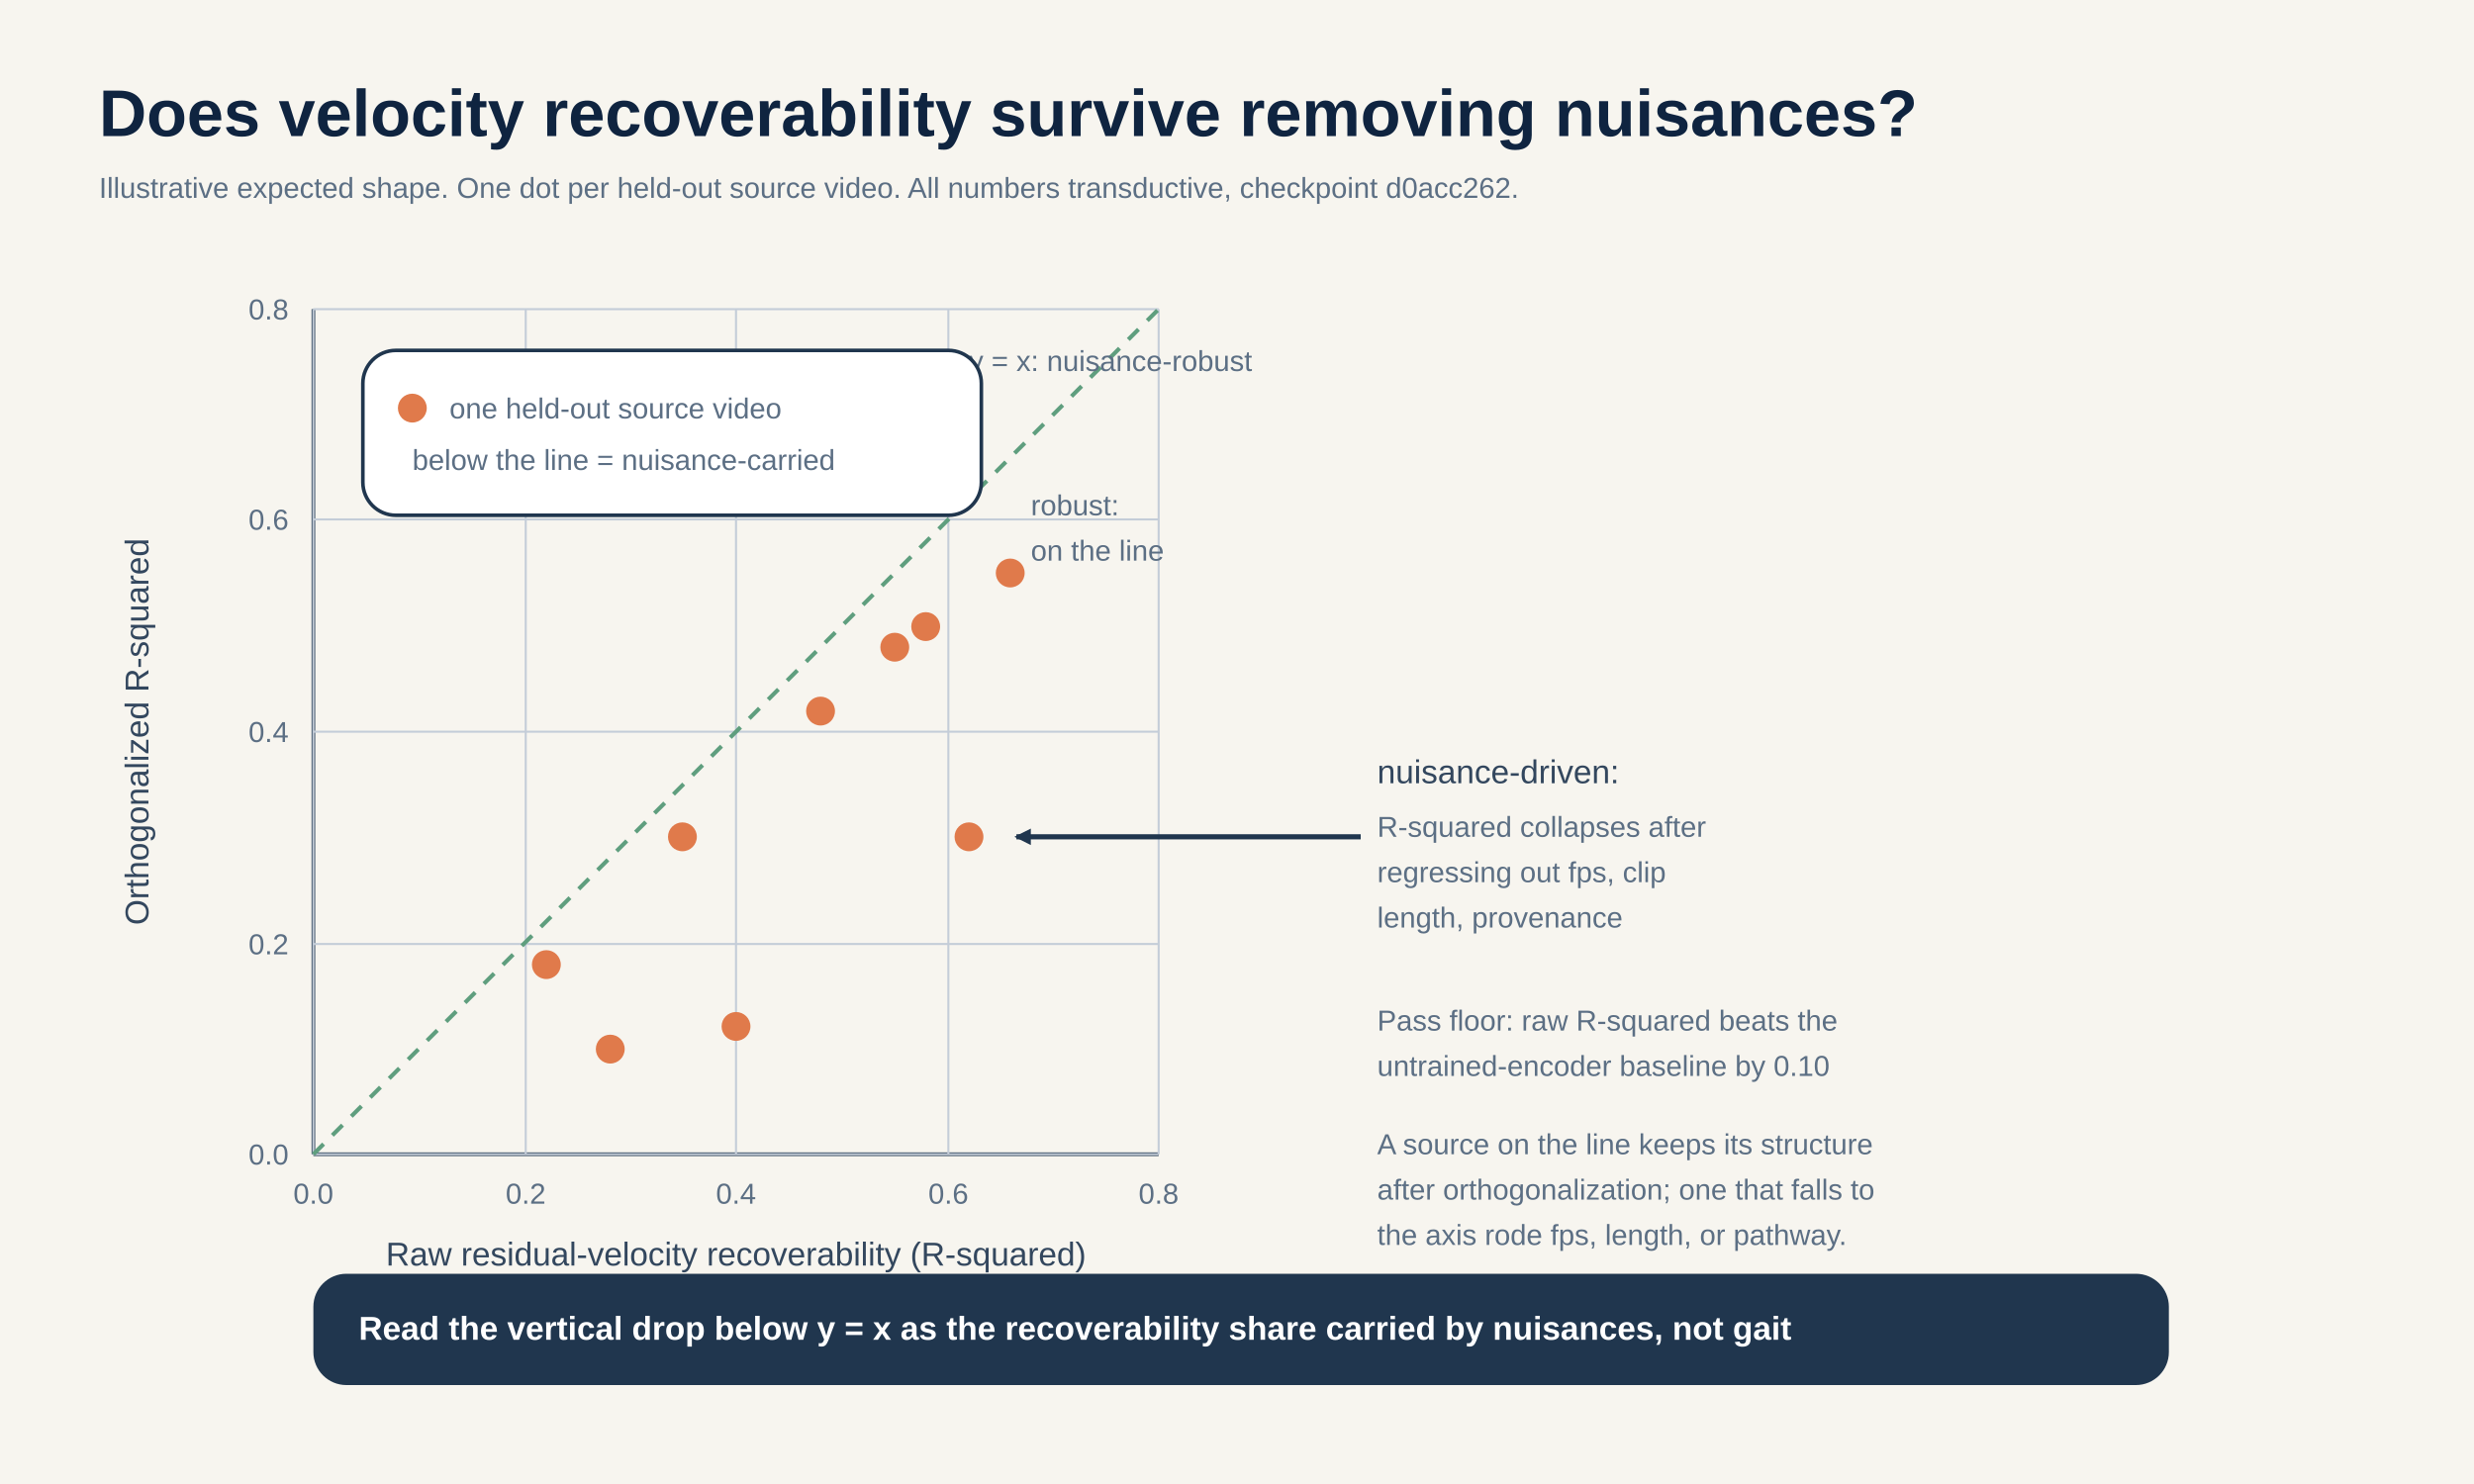
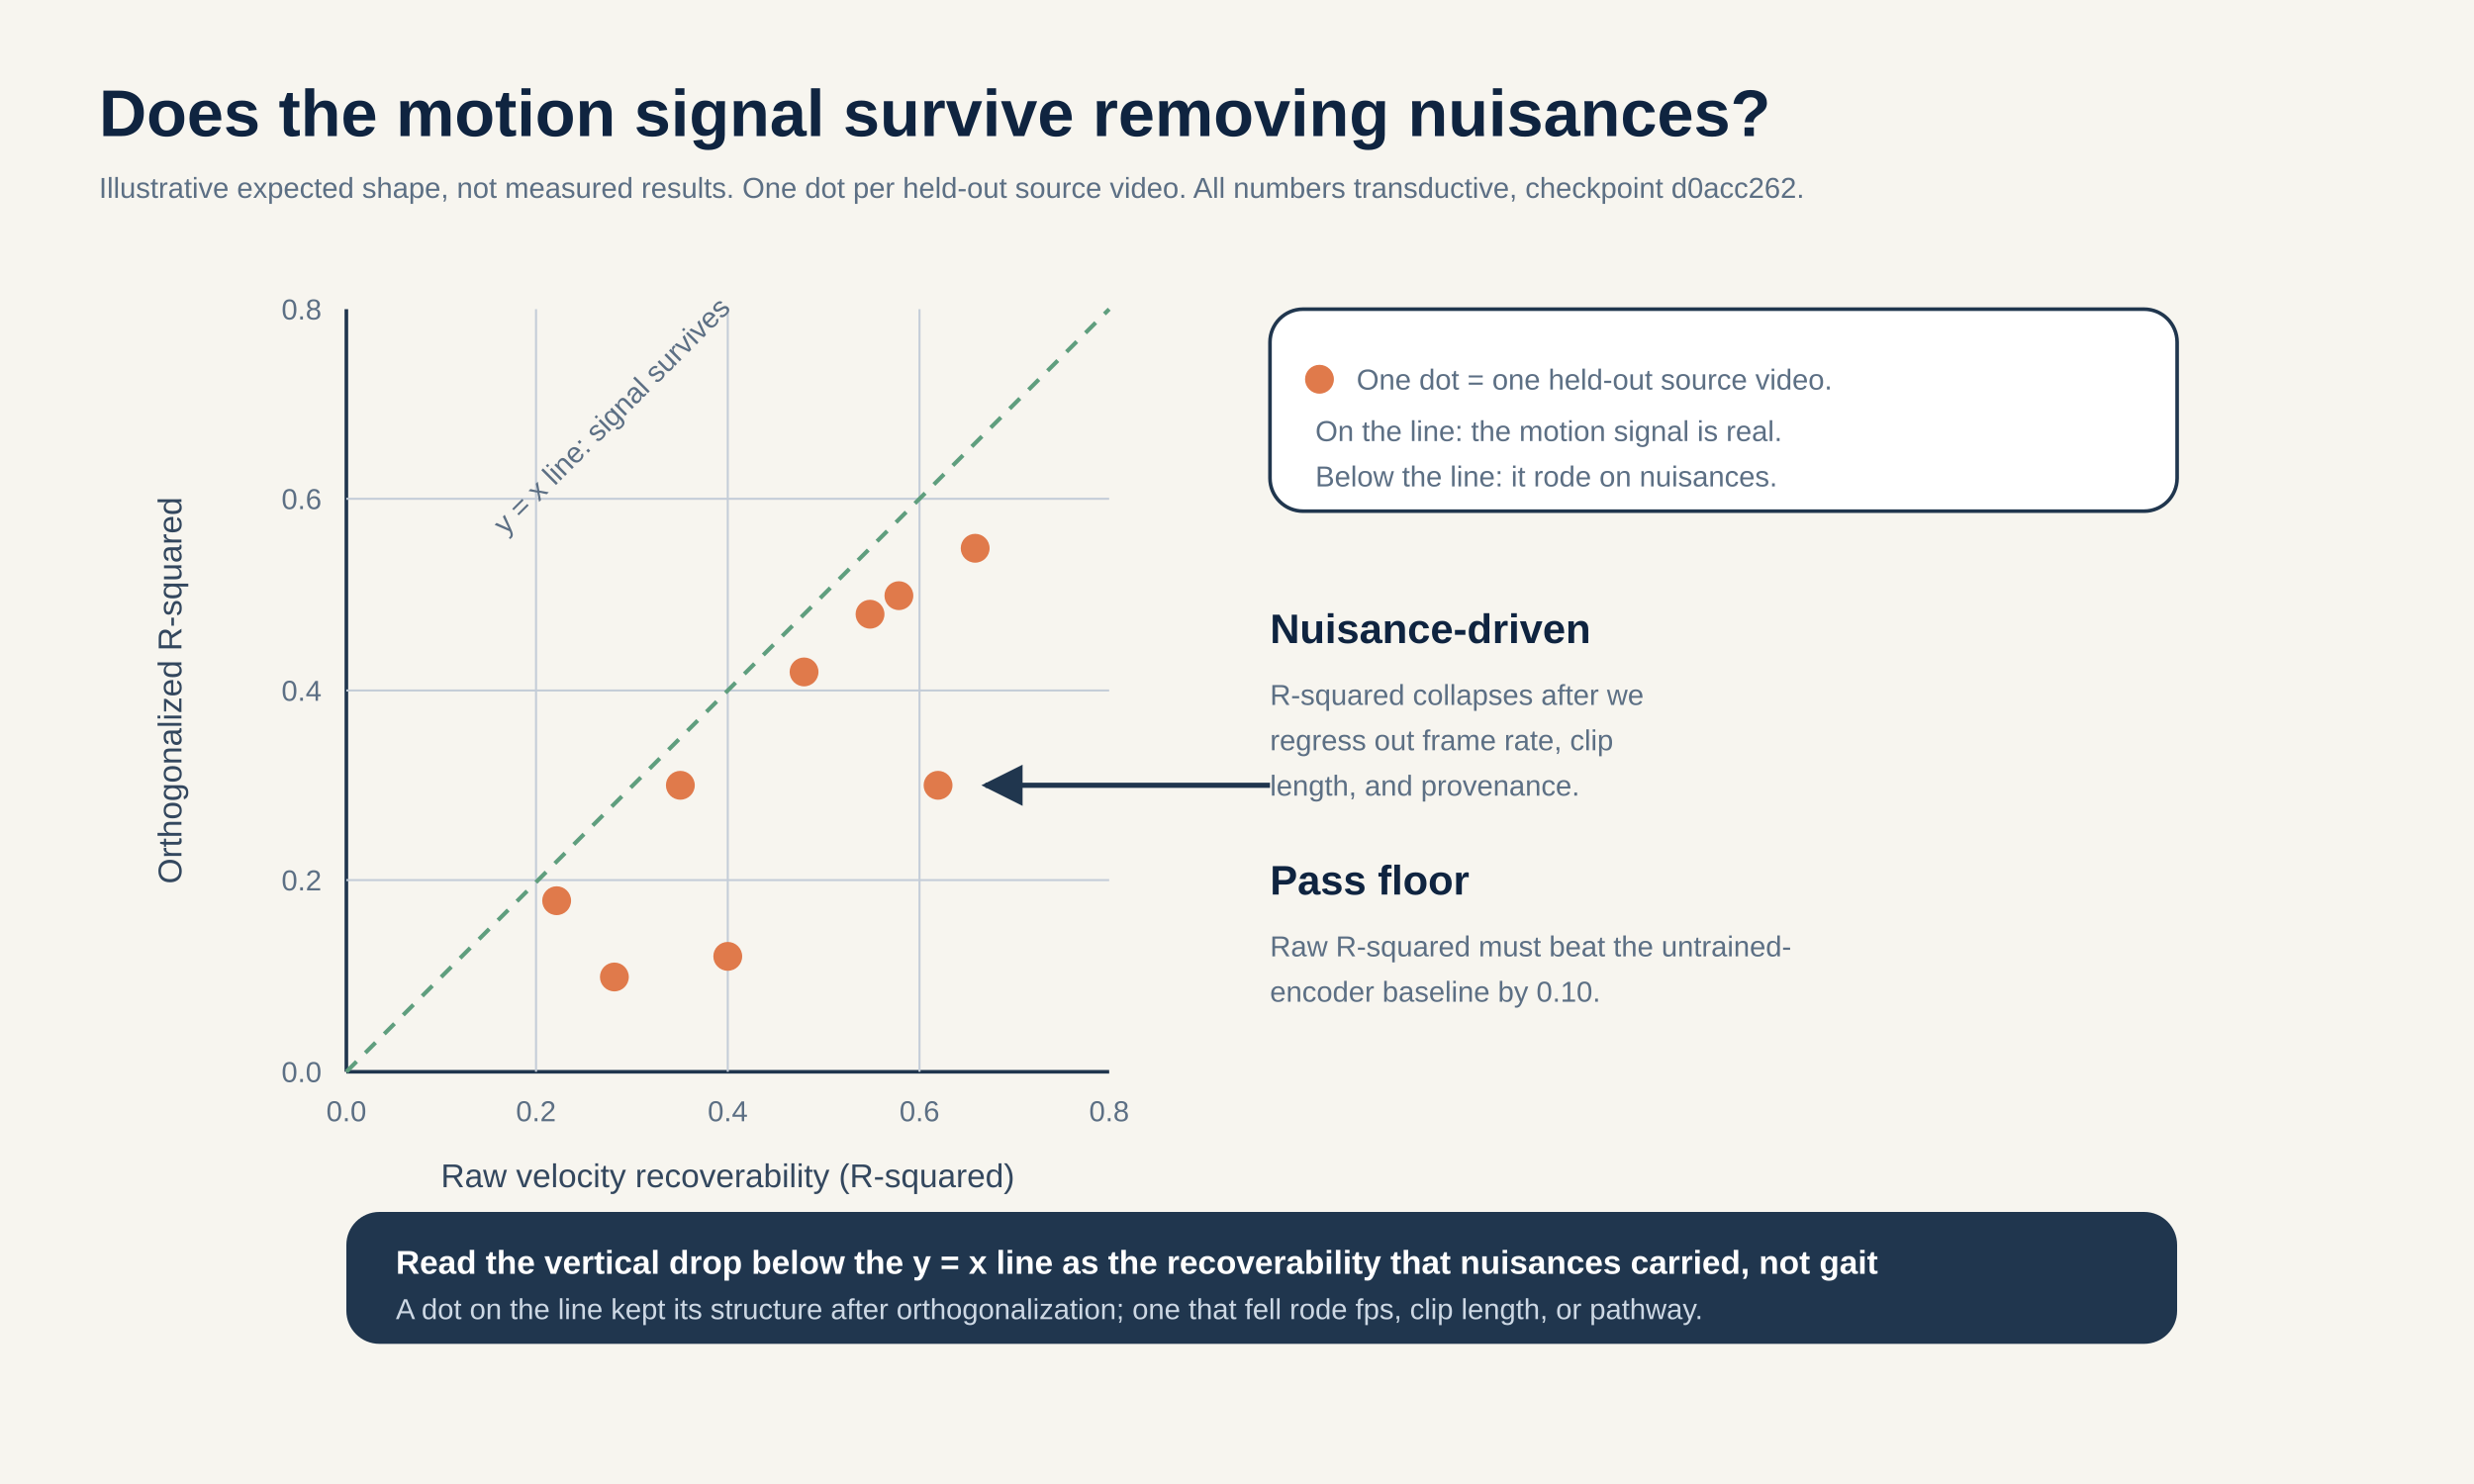
<svg xmlns="http://www.w3.org/2000/svg" viewBox="0 0 1200 720" role="img" aria-labelledby="t2 d2">
  <defs>
-     <marker id="arrow" markerWidth="8" markerHeight="8" refX="7" refY="4" orient="auto" markerUnits="userSpaceOnUse">
-       <path d="M0,0 L8,4 L0,8 z" fill="#20364e" />
+     <marker id="arrow" viewBox="0 0 10 10" refX="9" refY="5" markerWidth="8" markerHeight="8" orient="auto">
+       <path d="M0 0L10 5L0 10z" fill="#20364e" />
    </marker>
    <style>
      .h{font:700 32px Arial,Helvetica,sans-serif;fill:#0f2440}
      .t{font:700 20px Arial,Helvetica,sans-serif;fill:#0f2440}
      .b{font:16px Arial,Helvetica,sans-serif;fill:#33475e}
      .s{font:14px Arial,Helvetica,sans-serif;fill:#5c6f84}
      .w{font:700 16px Arial,Helvetica,sans-serif;fill:#ffffff}
      .ws{font:14px Arial,Helvetica,sans-serif;fill:#cdd8e4}
      .a{stroke:#20364e;stroke-width:2.5;fill:none;marker-end:url(#arrow)}
      .axis{stroke:#20364e;stroke-width:1.75}
      .grid{stroke:#c4cdd8;stroke-width:1}
      .diag{stroke:#5f9e7e;stroke-width:2;stroke-dasharray:7 6}
    </style>
  </defs>
  <rect width="1200" height="720" fill="#f7f5ef" />
-   <text x="48" y="66" class="h">Does velocity recoverability survive removing nuisances?</text>
-   <text x="48" y="96" class="s">Illustrative expected shape. One dot per held-out source video. All numbers transductive, checkpoint d0acc262.</text>
-   <line x1="152" y1="150" x2="152" y2="560" class="axis" />
-   <line x1="152" y1="560" x2="562" y2="560" class="axis" />
-   <line x1="152" y1="150" x2="152" y2="560" class="grid" />
-   <text x="152" y="584" class="s" text-anchor="middle">0.0</text>
-   <line x1="255" y1="150" x2="255" y2="560" class="grid" />
-   <text x="255" y="584" class="s" text-anchor="middle">0.2</text>
-   <line x1="357" y1="150" x2="357" y2="560" class="grid" />
-   <text x="357" y="584" class="s" text-anchor="middle">0.4</text>
-   <line x1="460" y1="150" x2="460" y2="560" class="grid" />
-   <text x="460" y="584" class="s" text-anchor="middle">0.6</text>
-   <line x1="562" y1="150" x2="562" y2="560" class="grid" />
-   <text x="562" y="584" class="s" text-anchor="middle">0.8</text>
-   <line x1="152" y1="560" x2="562" y2="560" class="grid" />
-   <text x="140" y="565" class="s" text-anchor="end">0.0</text>
-   <line x1="152" y1="458" x2="562" y2="458" class="grid" />
-   <text x="140" y="463" class="s" text-anchor="end">0.2</text>
-   <line x1="152" y1="355" x2="562" y2="355" class="grid" />
-   <text x="140" y="360" class="s" text-anchor="end">0.4</text>
-   <line x1="152" y1="252" x2="562" y2="252" class="grid" />
-   <text x="140" y="257" class="s" text-anchor="end">0.6</text>
-   <line x1="152" y1="150" x2="562" y2="150" class="grid" />
-   <text x="140" y="155" class="s" text-anchor="end">0.8</text>
-   <text x="357" y="614" class="b" text-anchor="middle">Raw residual-velocity recoverability (R-squared)</text>
-   <text x="72" y="355" class="b" transform="rotate(-90 72 355)" text-anchor="middle">Orthogonalized R-squared</text>
-   <line x1="152" y1="560" x2="562" y2="150" class="diag" />
-   <text x="470" y="180" class="s" fill="#5f9e7e">y = x: nuisance-robust</text>
-   <circle cx="434" cy="314" r="7" fill="#e07a4b" />
-   <circle cx="470" cy="406" r="7" fill="#e07a4b" />
-   <circle cx="398" cy="345" r="7" fill="#e07a4b" />
-   <circle cx="357" cy="498" r="7" fill="#e07a4b" />
-   <circle cx="449" cy="304" r="7" fill="#e07a4b" />
-   <circle cx="331" cy="406" r="7" fill="#e07a4b" />
-   <circle cx="296" cy="509" r="7" fill="#e07a4b" />
-   <circle cx="490" cy="278" r="7" fill="#e07a4b" />
-   <circle cx="265" cy="468" r="7" fill="#e07a4b" />
-   <text x="500" y="250" class="s">robust:</text>
-   <text x="500" y="272" class="s">on the line</text>
-   <path d="M660 406H493" class="a" />
-   <text x="668" y="380" class="b">nuisance-driven:</text>
-   <text x="668" y="406" class="s">R-squared collapses after</text>
-   <text x="668" y="428" class="s">regressing out fps, clip</text>
-   <text x="668" y="450" class="s">length, provenance</text>
-   <text x="668" y="500" class="s">Pass floor: raw R-squared beats the</text>
-   <text x="668" y="522" class="s">untrained-encoder baseline by 0.10</text>
-   <text x="668" y="560" class="s">A source on the line keeps its structure</text>
-   <text x="668" y="582" class="s">after orthogonalization; one that falls to</text>
-   <text x="668" y="604" class="s">the axis rode fps, length, or pathway.</text>
-   <rect x="176" y="170" width="300" height="80" rx="16" fill="#ffffff" class="axis" stroke-width="1.75" />
-   <circle cx="200" cy="198" r="7" fill="#e07a4b" />
-   <text x="218" y="203" class="s">one held-out source video</text>
-   <text x="200" y="228" class="s">below the line = nuisance-carried</text>
-   <rect x="152" y="618" width="900" height="54" rx="16" fill="#20364e" />
-   <text x="174" y="650" class="w">Read the vertical drop below y = x as the recoverability share carried by nuisances, not gait</text>
+   <text x="48" y="66" class="h">Does the motion signal survive removing nuisances?</text>
+   <text x="48" y="96" class="s">Illustrative expected shape, not measured results. One dot per held-out source video. All numbers transductive, checkpoint d0acc262.</text>
+   <line x1="168" y1="150" x2="168" y2="520" class="axis" />
+   <line x1="168" y1="520" x2="538" y2="520" class="axis" />
+   <line x1="260" y1="150" x2="260" y2="520" class="grid" />
+   <line x1="353" y1="150" x2="353" y2="520" class="grid" />
+   <line x1="446" y1="150" x2="446" y2="520" class="grid" />
+   <text x="168" y="544" class="s" text-anchor="middle">0.0</text>
+   <text x="260" y="544" class="s" text-anchor="middle">0.2</text>
+   <text x="353" y="544" class="s" text-anchor="middle">0.4</text>
+   <text x="446" y="544" class="s" text-anchor="middle">0.6</text>
+   <text x="538" y="544" class="s" text-anchor="middle">0.8</text>
+   <line x1="168" y1="427" x2="538" y2="427" class="grid" />
+   <line x1="168" y1="335" x2="538" y2="335" class="grid" />
+   <line x1="168" y1="242" x2="538" y2="242" class="grid" />
+   <text x="156" y="525" class="s" text-anchor="end">0.0</text>
+   <text x="156" y="432" class="s" text-anchor="end">0.2</text>
+   <text x="156" y="340" class="s" text-anchor="end">0.4</text>
+   <text x="156" y="247" class="s" text-anchor="end">0.6</text>
+   <text x="156" y="155" class="s" text-anchor="end">0.8</text>
+   <text x="353" y="576" class="b" text-anchor="middle">Raw velocity recoverability (R-squared)</text>
+   <text x="88" y="335" class="b" transform="rotate(-90 88 335)" text-anchor="middle">Orthogonalized R-squared</text>
+   <line x1="168" y1="520" x2="538" y2="150" class="diag" />
+   <text x="300" y="205" class="s" fill="#5f9e7e" transform="rotate(-45 300 205)" text-anchor="middle">y = x line: signal survives</text>
+   <circle cx="422" cy="298" r="7" fill="#e07a4b" />
+   <circle cx="455" cy="381" r="7" fill="#e07a4b" />
+   <circle cx="390" cy="326" r="7" fill="#e07a4b" />
+   <circle cx="353" cy="464" r="7" fill="#e07a4b" />
+   <circle cx="436" cy="289" r="7" fill="#e07a4b" />
+   <circle cx="330" cy="381" r="7" fill="#e07a4b" />
+   <circle cx="298" cy="474" r="7" fill="#e07a4b" />
+   <circle cx="473" cy="266" r="7" fill="#e07a4b" />
+   <circle cx="270" cy="437" r="7" fill="#e07a4b" />
+   <rect x="616" y="150" width="440" height="98" rx="16" fill="#ffffff" class="axis" stroke-width="1.75" />
+   <circle cx="640" cy="184" r="7" fill="#e07a4b" />
+   <text x="658" y="189" class="s">One dot = one held-out source video.</text>
+   <text x="638" y="214" class="s">On the line: the motion signal is real.</text>
+   <text x="638" y="236" class="s">Below the line: it rode on nuisances.</text>
+   <path d="M616 381H478" class="a" />
+   <text x="616" y="312" class="t">Nuisance-driven</text>
+   <text x="616" y="342" class="s">R-squared collapses after we</text>
+   <text x="616" y="364" class="s">regress out frame rate, clip</text>
+   <text x="616" y="386" class="s">length, and provenance.</text>
+   <text x="616" y="434" class="t">Pass floor</text>
+   <text x="616" y="464" class="s">Raw R-squared must beat the untrained-</text>
+   <text x="616" y="486" class="s">encoder baseline by 0.10.</text>
+   <rect x="168" y="588" width="888" height="64" rx="16" fill="#20364e" />
+   <text x="192" y="618" class="w">Read the vertical drop below the y = x line as the recoverability that nuisances carried, not gait</text>
+   <text x="192" y="640" class="ws">A dot on the line kept its structure after orthogonalization; one that fell rode fps, clip length, or pathway.</text>
</svg>
